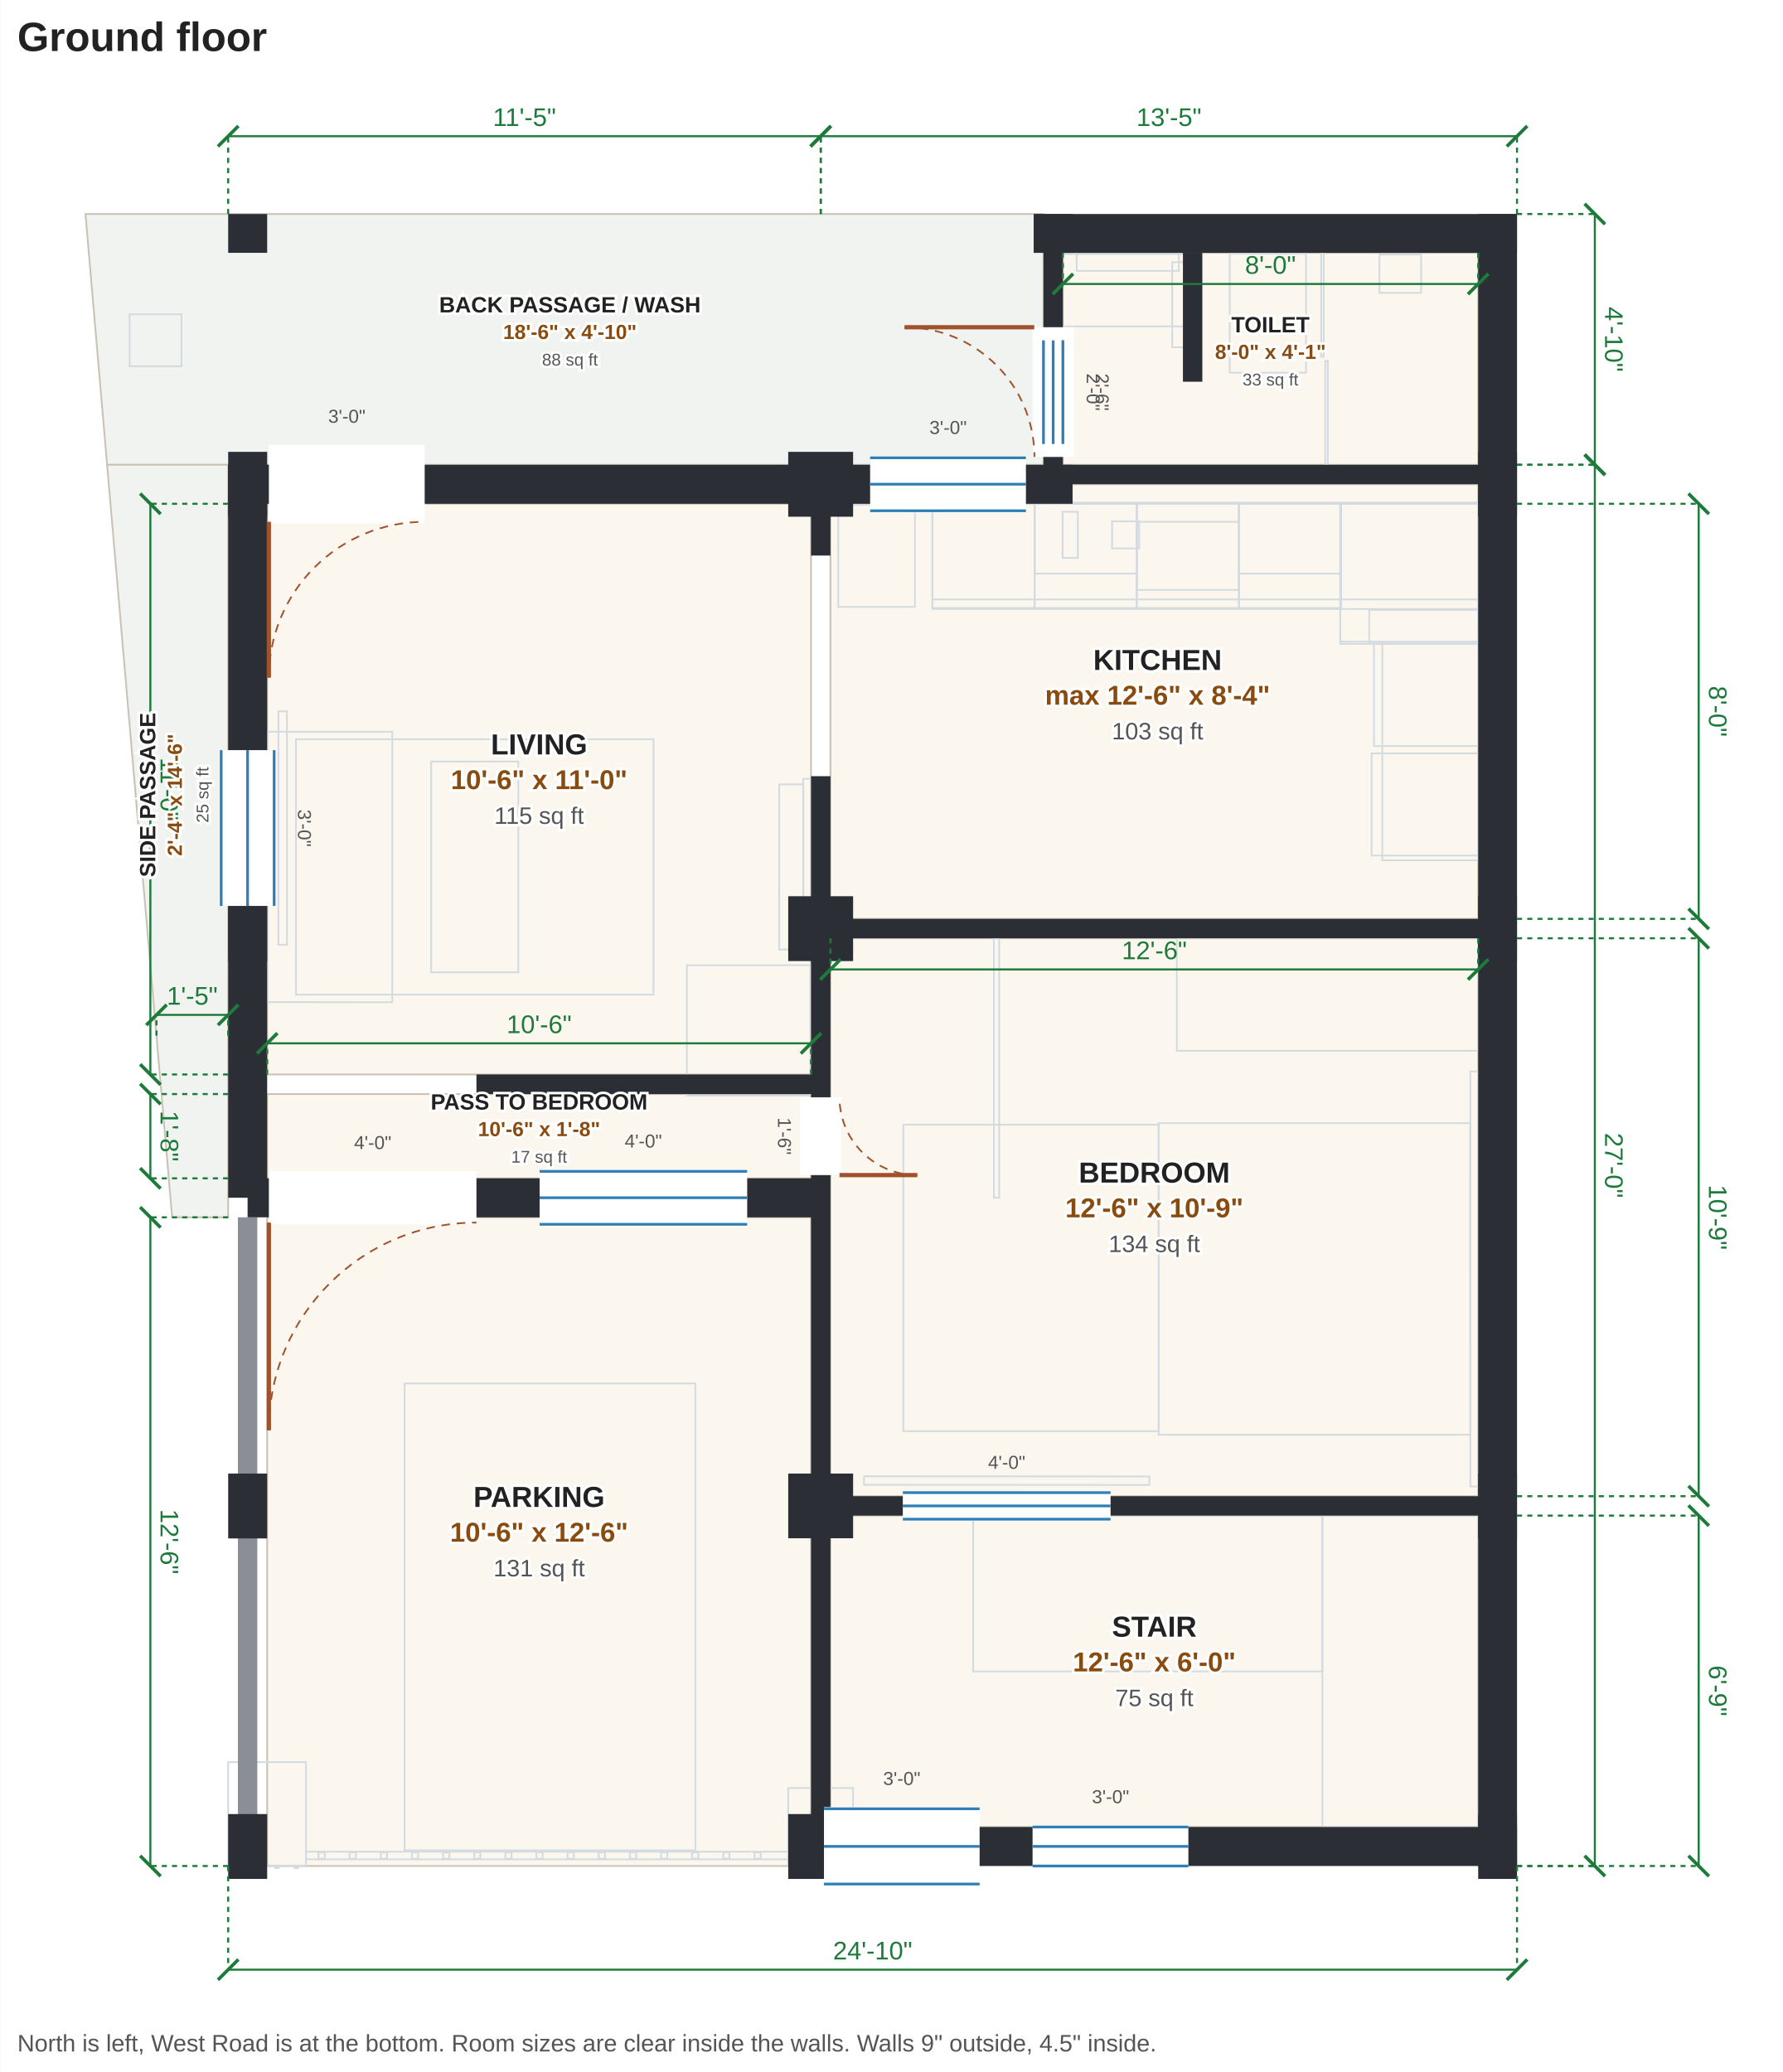
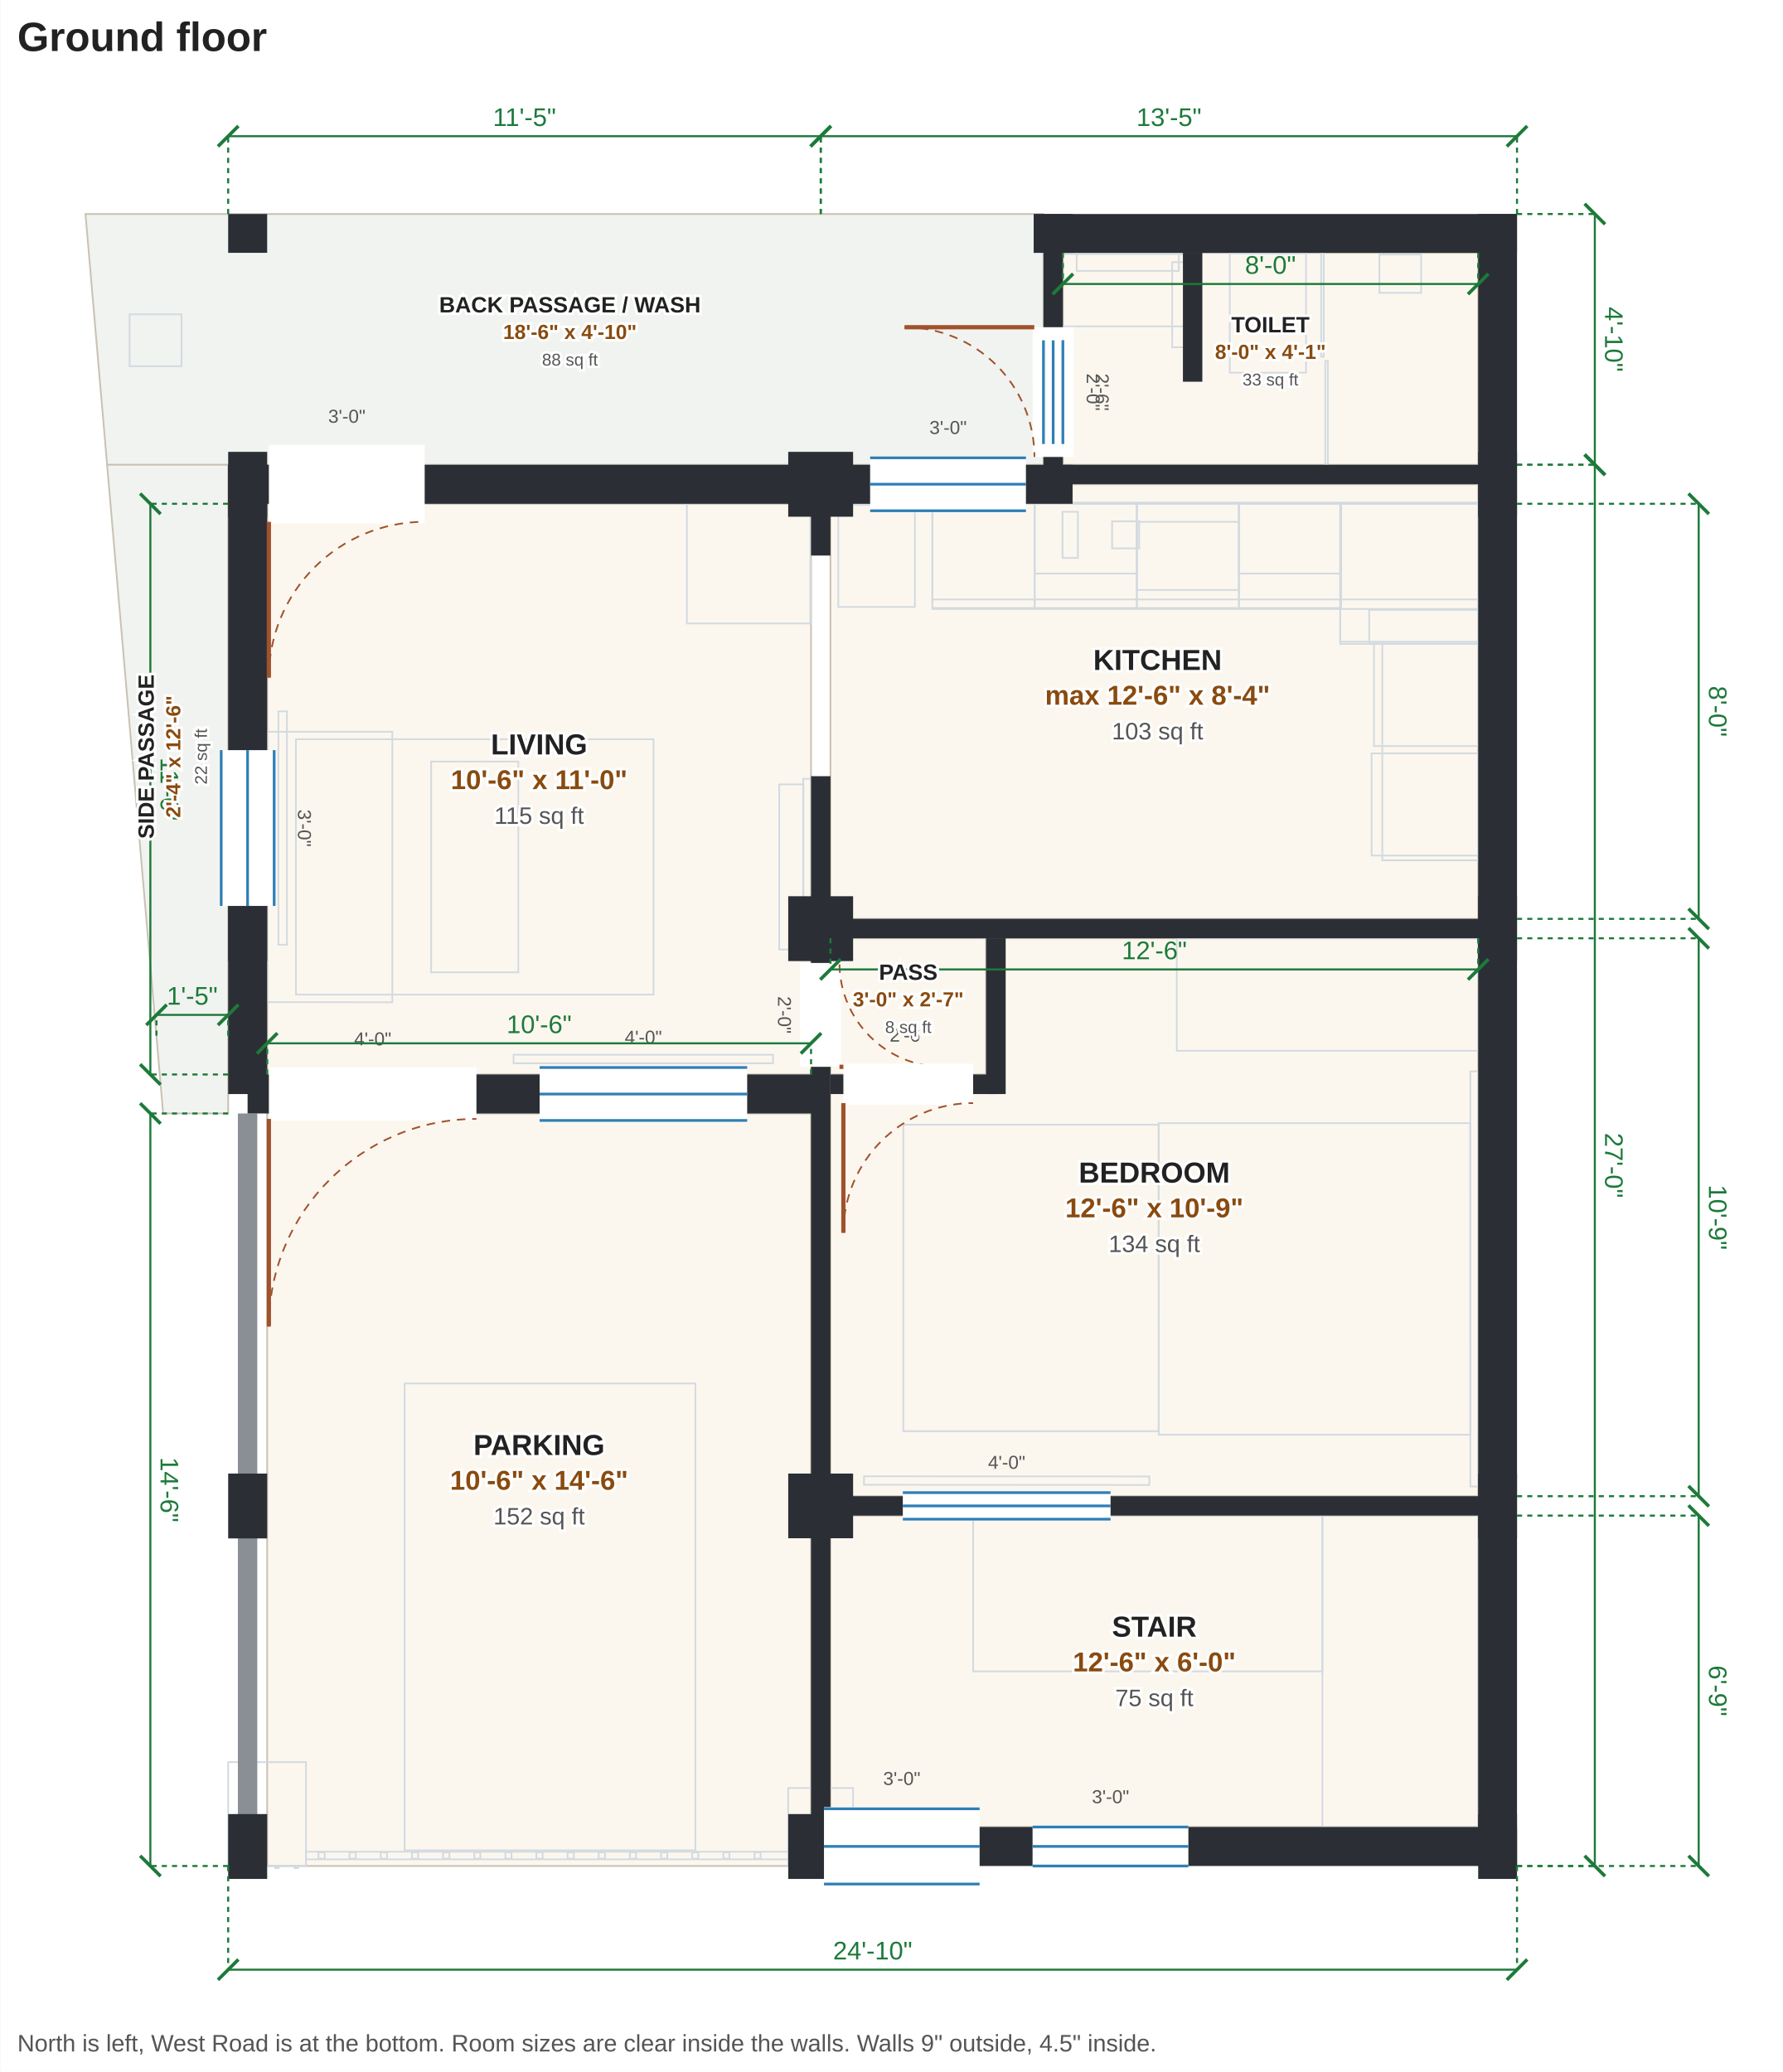
<svg xmlns="http://www.w3.org/2000/svg" viewBox="-134 -273 1047 1217" font-family="Segoe UI, Arial, sans-serif">
  <rect x="-133.82" y="-273.04" width="1047.42" height="1216.96" fill="#fff" />
  <polygon points="353.7,22.9 478.8,22.9 478.8,11.4 734.1,11.4 734.1,266.7 353.7,266.7" fill="#fbf7ef" stroke="#c9c2b4" stroke-width="1" />
  <polygon points="353.7,278.1 734.1,278.1 734.1,605.8 353.7,605.8" fill="#fbf7ef" stroke="#c9c2b4" stroke-width="1" />
  <polygon points="490.2,-124.5 734.1,-124.5 734.1,0.0 490.2,0.0" fill="#fbf7ef" stroke="#c9c2b4" stroke-width="1" />
  <polygon points="353.7,617.2 734.1,617.2 734.1,800.1 353.7,800.1" fill="#fbf7ef" stroke="#c9c2b4" stroke-width="1" />
  <polygon points="-83.8,-147.3 478.8,-147.3 478.8,0.0 -71.1,0.0" fill="#f1f3f0" stroke="#c9c2b4" stroke-width="1" />
-   <polygon points="22.9,442.0 342.3,442.0 342.3,823.0 22.9,823.0" fill="#fbf7ef" stroke="#c9c2b4" stroke-width="1" />
+   <polygon points="22.9,381.0 342.3,381.0 342.3,823.0 22.9,823.0" fill="#fbf7ef" stroke="#c9c2b4" stroke-width="1" />
  <polygon points="22.9,22.9 342.3,22.9 342.3,358.1 22.9,358.1" fill="#fbf7ef" stroke="#c9c2b4" stroke-width="1" />
-   <polygon points="22.9,369.6 342.3,369.6 342.3,419.1 22.9,419.1" fill="#fbf7ef" stroke="#c9c2b4" stroke-width="1" />
-   <polygon points="0.0,0.0 0.0,442.0 -32.9,442.0 -71.1,0.0" fill="#f1f3f0" stroke="#c9c2b4" stroke-width="1" />
+   <polygon points="353.7,278.1 445.1,278.1 445.1,358.1 353.7,358.1" fill="#fbf7ef" stroke="#c9c2b4" stroke-width="1" />
+   <polygon points="0.0,0.0 0.0,381.0 -38.2,381.0 -71.1,0.0" fill="#f1f3f0" stroke="#c9c2b4" stroke-width="1" />
  <polygon points="103.6,539.6 274.4,539.6 274.4,813.8 103.6,813.8" fill="none" stroke="#d3dae0" stroke-width="1" />
  <polygon points="413.6,22.9 473.6,22.9 473.6,84.1 413.6,84.1" fill="none" stroke="#d3dae0" stroke-width="1" />
  <polygon points="473.6,22.9 533.6,22.9 533.6,84.1 473.6,84.1" fill="none" stroke="#d3dae0" stroke-width="1" />
  <polygon points="533.6,22.9 593.6,22.9 593.6,84.1 533.6,84.1" fill="none" stroke="#d3dae0" stroke-width="1" />
  <polygon points="533.6,33.5 593.6,33.5 593.6,73.5 533.6,73.5" fill="none" stroke="#d3dae0" stroke-width="1" />
  <polygon points="593.6,22.9 653.6,22.9 653.6,84.1 593.6,84.1" fill="none" stroke="#d3dae0" stroke-width="1" />
  <polygon points="653.1,22.9 734.1,22.9 734.1,105.2 653.1,105.2" fill="none" stroke="#d3dae0" stroke-width="1" />
  <polygon points="358.3,23.5 403.3,23.5 403.3,83.5 358.3,83.5" fill="none" stroke="#d3dae0" stroke-width="1" />
  <polygon points="473.6,22.9 533.6,22.9 533.6,63.9 473.6,63.9" fill="none" stroke="#d3dae0" stroke-width="1" />
  <polygon points="593.6,22.9 653.6,22.9 653.6,63.9 593.6,63.9" fill="none" stroke="#d3dae0" stroke-width="1" />
  <polygon points="653.1,22.9 734.1,22.9 734.1,103.9 653.1,103.9" fill="none" stroke="#d3dae0" stroke-width="1" />
  <polygon points="519.1,33.2 535.0,33.2 535.0,49.1 519.1,49.1" fill="none" stroke="#d3dae0" stroke-width="1" />
  <polygon points="490.0,27.6 499.0,27.6 499.0,54.7 490.0,54.7" fill="none" stroke="#d3dae0" stroke-width="1" />
  <polygon points="734.1,105.2 734.1,165.2 672.9,165.2 672.9,105.2" fill="none" stroke="#d3dae0" stroke-width="1" />
  <polygon points="734.1,169.5 734.1,229.5 671.5,229.5 671.5,169.5" fill="none" stroke="#d3dae0" stroke-width="1" />
  <polygon points="729.4,386.7 729.5,569.7 546.5,569.7 546.4,386.7" fill="none" stroke="#d3dae0" stroke-width="1" />
  <polygon points="557.1,278.2 734.1,278.2 734.1,344.2 557.1,344.2" fill="none" stroke="#d3dae0" stroke-width="1" />
  <polygon points="396.5,387.6 546.5,387.6 546.5,567.6 396.5,567.6" fill="none" stroke="#d3dae0" stroke-width="1" />
  <polygon points="487.8,-123.8 568.8,-123.8 568.8,-81.3 487.8,-81.3" fill="none" stroke="#d3dae0" stroke-width="1" />
  <polygon points="498.3,-128.9 558.3,-128.9 558.3,-113.9 498.3,-113.9" fill="none" stroke="#d3dae0" stroke-width="1" />
  <polygon points="563.9,-119.0 563.9,-69.0 554.4,-69.0 554.4,-119.0" fill="none" stroke="#d3dae0" stroke-width="1" />
  <polygon points="588.2,-124.1 633.0,-124.1 633.0,-54.1 588.2,-54.1" fill="none" stroke="#d3dae0" stroke-width="1" />
  <polygon points="676.1,-123.5 700.6,-123.5 700.6,-101.0 676.1,-101.0" fill="none" stroke="#d3dae0" stroke-width="1" />
  <polygon points="22.9,315.6 22.9,156.8 96.4,156.8 96.4,315.7" fill="none" stroke="#d3dae0" stroke-width="1" />
  <polygon points="170.4,174.3 170.4,298.1 119.2,298.1 119.2,174.3" fill="none" stroke="#d3dae0" stroke-width="1" />
  <polygon points="337.8,187.7 337.8,284.7 323.6,284.7 323.6,187.7" fill="none" stroke="#d3dae0" stroke-width="1" />
-   <polygon points="269.4,293.9 341.9,293.9 341.9,370.5 269.4,370.5" fill="none" stroke="#d3dae0" stroke-width="1" />
+   <polygon points="269.4,16.6 341.9,16.6 341.9,93.2 269.4,93.2" fill="none" stroke="#d3dae0" stroke-width="1" />
  <polygon points="249.8,161.2 249.8,311.2 39.8,311.2 39.8,161.2" fill="none" stroke="#d3dae0" stroke-width="1" />
+   <polygon points="320.0,351.5 167.6,351.5 167.6,346.5 320.0,346.5" fill="none" stroke="#d3dae0" stroke-width="1" />
  <polygon points="29.5,281.9 29.5,144.8 34.5,144.8 34.5,281.9" fill="none" stroke="#d3dae0" stroke-width="1" />
  <polygon points="541.0,599.2 373.4,599.1 373.4,594.1 541.0,594.2" fill="none" stroke="#d3dae0" stroke-width="1" />
  <polygon points="-57.9,-88.4 -27.4,-88.4 -27.4,-57.9 -57.9,-57.9" fill="none" stroke="#d3dae0" stroke-width="1" />
  <polygon points="642.6,617.2 642.6,708.7 437.5,708.7 437.5,617.2" fill="none" stroke="#d3dae0" stroke-width="1" />
  <polygon points="642.6,617.2 734.1,617.2 734.1,800.1 642.6,800.1" fill="none" stroke="#d3dae0" stroke-width="1" />
  <polygon points="413.6,22.2 734.1,22.2 734.1,84.7 413.6,84.7" fill="none" stroke="#d3dae0" stroke-width="1" />
  <polygon points="670.1,85.2 734.1,85.2 734.1,105.0 670.1,105.0" fill="none" stroke="#d3dae0" stroke-width="1" />
  <polygon points="413.6,22.7 734.1,22.7 734.1,79.1 413.6,79.1" fill="none" stroke="#d3dae0" stroke-width="1" />
  <polygon points="677.8,105.2 734.2,105.2 734.2,232.3 677.8,232.3" fill="none" stroke="#d3dae0" stroke-width="1" />
-   <polygon points="449.7,278.1 452.8,278.1 452.8,430.5 449.7,430.5" fill="none" stroke="#d3dae0" stroke-width="1" />
  <polygon points="729.5,356.3 734.1,356.3 734.1,600.1 729.5,600.1" fill="none" stroke="#d3dae0" stroke-width="1" />
  <polygon points="641.9,-124.5 643.4,-124.5 643.4,-63.5 641.9,-63.5" fill="none" stroke="#d3dae0" stroke-width="1" />
  <polygon points="644.3,-61.0 645.8,-61.0 645.8,0.0 644.3,0.0" fill="none" stroke="#d3dae0" stroke-width="1" />
  <polygon points="337.7,184.4 342.3,184.4 342.3,288.0 337.7,288.0" fill="none" stroke="#d3dae0" stroke-width="1" />
  <polygon points="0.0,762.0 45.7,762.0 45.7,823.0 0.0,823.0" fill="none" stroke="#d3dae0" stroke-width="1" />
  <polygon points="4.7,823.0 6.9,823.0 6.9,824.2 4.7,824.2" fill="none" stroke="#d3dae0" stroke-width="1" />
  <polygon points="16.2,823.0 18.3,823.0 18.3,824.2 16.2,824.2" fill="none" stroke="#d3dae0" stroke-width="1" />
  <polygon points="27.6,823.0 29.7,823.0 29.7,824.2 27.6,824.2" fill="none" stroke="#d3dae0" stroke-width="1" />
  <polygon points="39.0,823.0 41.1,823.0 41.1,824.2 39.0,824.2" fill="none" stroke="#d3dae0" stroke-width="1" />
  <polygon points="328.9,777.2 367.0,777.2 367.0,823.0 328.9,823.0" fill="none" stroke="#d3dae0" stroke-width="1" />
  <polygon points="368.6,823.0 374.7,823.0 374.7,825.4 368.6,825.4" fill="none" stroke="#d3dae0" stroke-width="1" />
  <polygon points="746.2,823.0 752.3,823.0 752.3,825.4 746.2,825.4" fill="none" stroke="#d3dae0" stroke-width="1" />
  <polygon points="45.7,814.6 328.9,814.6 328.9,819.1 45.7,819.1" fill="none" stroke="#d3dae0" stroke-width="1" />
  <polygon points="53.0,815.0 56.7,815.0 56.7,818.7 53.0,818.7" fill="none" stroke="#d3dae0" stroke-width="1" />
  <polygon points="71.3,815.0 75.0,815.0 75.0,818.7 71.3,818.7" fill="none" stroke="#d3dae0" stroke-width="1" />
  <polygon points="89.6,815.0 93.3,815.0 93.3,818.7 89.6,818.7" fill="none" stroke="#d3dae0" stroke-width="1" />
  <polygon points="107.9,815.0 111.6,815.0 111.6,818.7 107.9,818.7" fill="none" stroke="#d3dae0" stroke-width="1" />
  <polygon points="126.2,815.0 129.9,815.0 129.9,818.7 126.2,818.7" fill="none" stroke="#d3dae0" stroke-width="1" />
  <polygon points="144.5,815.0 148.1,815.0 148.1,818.7 144.5,818.7" fill="none" stroke="#d3dae0" stroke-width="1" />
  <polygon points="162.8,815.0 166.4,815.0 166.4,818.7 162.8,818.7" fill="none" stroke="#d3dae0" stroke-width="1" />
  <polygon points="181.0,815.0 184.7,815.0 184.7,818.7 181.0,818.7" fill="none" stroke="#d3dae0" stroke-width="1" />
  <polygon points="199.3,815.0 203.0,815.0 203.0,818.7 199.3,818.7" fill="none" stroke="#d3dae0" stroke-width="1" />
  <polygon points="217.6,815.0 221.3,815.0 221.3,818.7 217.6,818.7" fill="none" stroke="#d3dae0" stroke-width="1" />
  <polygon points="235.9,815.0 239.6,815.0 239.6,818.7 235.9,818.7" fill="none" stroke="#d3dae0" stroke-width="1" />
  <polygon points="254.2,815.0 257.9,815.0 257.9,818.7 254.2,818.7" fill="none" stroke="#d3dae0" stroke-width="1" />
  <polygon points="272.5,815.0 276.1,815.0 276.1,818.7 272.5,818.7" fill="none" stroke="#d3dae0" stroke-width="1" />
  <polygon points="290.8,815.0 294.4,815.0 294.4,818.7 290.8,818.7" fill="none" stroke="#d3dae0" stroke-width="1" />
  <polygon points="309.1,815.0 312.7,815.0 312.7,818.7 309.1,818.7" fill="none" stroke="#d3dae0" stroke-width="1" />
-   <polygon points="22.9,430.5 22.9,0.0 0.0,0.0 0.0,430.5" fill="#2b2f35" />
-   <polygon points="17.1,800.1 17.1,442.0 5.7,442.0 5.7,800.1" fill="#8a8f96" />
+   <polygon points="22.9,369.6 22.9,0.0 0.0,0.0 0.0,369.6" fill="#2b2f35" />
+   <polygon points="17.1,800.1 17.1,381.0 5.7,381.0 5.7,800.1" fill="#8a8f96" />
  <polygon points="0.0,22.9 495.9,22.9 495.9,0.0 0.0,0.0" fill="#2b2f35" />
  <polygon points="490.2,17.1 490.2,-141.6 478.8,-141.6 478.8,17.1" fill="#2b2f35" />
  <polygon points="473.1,-124.5 756.9,-124.5 756.9,-147.3 473.1,-147.3" fill="#2b2f35" />
  <polygon points="734.1,-147.3 734.1,823.0 756.9,823.0 756.9,-147.3" fill="#2b2f35" />
  <polygon points="756.9,800.1 348.0,800.1 348.0,823.0 756.9,823.0" fill="#2b2f35" />
  <polygon points="484.5,11.4 745.5,11.4 745.5,-0.0 484.5,-0.0" fill="#2b2f35" />
  <polygon points="342.3,11.4 342.3,53.3 353.7,53.3 353.7,11.4" fill="#2b2f35" />
  <polygon points="342.3,182.9 342.3,811.5 353.7,811.5 353.7,182.9" fill="#2b2f35" />
  <polygon points="348.0,278.1 745.5,278.1 745.5,266.7 348.0,266.7" fill="#2b2f35" />
  <polygon points="348.0,617.2 745.5,617.2 745.5,605.8 348.0,605.8" fill="#2b2f35" />
-   <polygon points="11.4,442.0 348.0,442.0 348.0,419.1 11.4,419.1" fill="#2b2f35" />
+   <polygon points="11.4,381.0 348.0,381.0 348.0,358.1 11.4,358.1" fill="#2b2f35" />
  <polygon points="0.0,-7.6 0.0,30.5 22.9,30.5 22.9,-7.6" fill="#2b2f35" />
  <polygon points="328.9,30.5 367.0,30.5 367.0,-7.6 328.9,-7.6" fill="#2b2f35" />
  <polygon points="734.1,-7.6 734.1,30.5 756.9,30.5 756.9,-7.6" fill="#2b2f35" />
  <polygon points="0.0,253.4 0.0,291.5 22.9,291.5 22.9,253.4" fill="#2b2f35" />
  <polygon points="328.9,291.5 367.0,291.5 367.0,253.4 328.9,253.4" fill="#2b2f35" />
  <polygon points="734.1,253.4 734.1,291.5 756.9,291.5 756.9,253.4" fill="#2b2f35" />
  <polygon points="0.0,592.5 0.0,630.6 22.9,630.6 22.9,592.5" fill="#2b2f35" />
  <polygon points="328.9,630.5 367.0,630.5 367.0,592.5 328.9,592.5" fill="#2b2f35" />
  <polygon points="734.1,592.5 734.1,630.6 756.9,630.6 756.9,592.5" fill="#2b2f35" />
  <polygon points="0.0,792.5 0.0,830.6 22.9,830.6 22.9,792.5" fill="#2b2f35" />
  <polygon points="328.9,830.6 367.0,830.6 367.0,792.5 328.9,792.5" fill="#2b2f35" />
  <polygon points="734.1,792.5 734.1,830.6 756.9,830.6 756.9,792.5" fill="#2b2f35" />
  <polygon points="0.0,-147.3 0.0,-124.5 22.9,-124.5 22.9,-147.3" fill="#2b2f35" />
  <polygon points="473.1,-124.5 495.9,-124.5 495.9,-147.3 473.1,-147.3" fill="#2b2f35" />
-   <polygon points="145.8,369.6 348.0,369.6 348.0,358.1 145.8,358.1" fill="#2b2f35" />
+   <polygon points="445.1,278.1 445.1,369.6 456.6,369.6 456.6,278.1" fill="#2b2f35" />
+   <polygon points="353.7,369.6 450.9,369.6 450.9,358.1 353.7,358.1" fill="#2b2f35" />
  <polygon points="560.7,-124.5 560.7,-48.8 572.1,-48.8 572.1,-124.5" fill="#2b2f35" />
  <polygon points="23.9,-11.7 115.4,-11.7 115.4,34.5 23.9,34.5" fill="#fff" />
  <line x1="23.9" y1="33.5" x2="23.9" y2="125.0" stroke="#a0522d" stroke-width="2.5" />
  <path d="M23.9,125.0 A91.4,91.4 0 0 1 115.4,33.5" fill="none" stroke="#a0522d" stroke-width="1" stroke-dasharray="5 4" />
  <text x="69.7" y="-24.7" font-size="11" fill="#555" text-anchor="middle" transform="rotate(0 69.7 -24.7)">3'-0"</text>
  <polygon points="496.5,-80.8 496.6,-4.6 472.5,-4.6 472.4,-80.8" fill="#fff" />
  <line x1="473.4" y1="-80.8" x2="397.2" y2="-80.8" stroke="#a0522d" stroke-width="2.5" />
  <path d="M397.2,-80.8 A76.2,76.2 0 0 1 473.5,-4.6" fill="none" stroke="#a0522d" stroke-width="1" stroke-dasharray="5 4" />
  <text x="509.5" y="-42.7" font-size="11" fill="#555" text-anchor="middle" transform="rotate(90 509.5 -42.7)">2'-6"</text>
  <polygon points="377.0,-5.1 468.5,-5.1 468.5,28.0 377.0,28.0" fill="#fff" />
  <line x1="377.0" y1="-4.1" x2="468.5" y2="-4.1" stroke="#2f7fb5" stroke-width="1.6" />
  <line x1="377.0" y1="11.4" x2="468.5" y2="11.4" stroke="#2f7fb5" stroke-width="1.6" />
  <line x1="377.0" y1="27.0" x2="468.5" y2="27.0" stroke="#2f7fb5" stroke-width="1.6" />
  <text x="422.8" y="-18.1" font-size="11" fill="#555" text-anchor="middle" transform="rotate(0 422.8 -18.1)">3'-0"</text>
  <polygon points="396.2,602.7 518.2,602.7 518.2,620.3 396.2,620.3" fill="#fff" />
  <line x1="396.2" y1="603.7" x2="518.2" y2="603.7" stroke="#2f7fb5" stroke-width="1.6" />
  <line x1="396.2" y1="611.5" x2="518.2" y2="611.5" stroke="#2f7fb5" stroke-width="1.6" />
  <line x1="396.2" y1="619.3" x2="518.2" y2="619.3" stroke="#2f7fb5" stroke-width="1.6" />
  <text x="457.2" y="589.7" font-size="11" fill="#555" text-anchor="middle" transform="rotate(0 457.2 589.7)">4'-0"</text>
  <polygon points="491.2,-73.2 491.2,-12.2 477.8,-12.2 477.8,-73.1" fill="#fff" />
  <line x1="490.2" y1="-73.2" x2="490.2" y2="-12.2" stroke="#2f7fb5" stroke-width="1.6" />
  <line x1="484.5" y1="-73.1" x2="484.5" y2="-12.2" stroke="#2f7fb5" stroke-width="1.6" />
  <line x1="478.8" y1="-73.1" x2="478.8" y2="-12.2" stroke="#2f7fb5" stroke-width="1.6" />
  <text x="504.2" y="-42.7" font-size="11" fill="#555" text-anchor="middle" transform="rotate(90 504.2 -42.7)">2'-0"</text>
-   <polygon points="335.9,417.2 335.9,371.5 360.0,371.5 360.0,417.2" fill="#fff" />
-   <line x1="359.0" y1="417.2" x2="404.7" y2="417.2" stroke="#a0522d" stroke-width="2.5" />
-   <path d="M404.7,417.2 A45.7,45.7 0 0 1 359.0,371.5" fill="none" stroke="#a0522d" stroke-width="1" stroke-dasharray="5 4" />
-   <text x="322.9" y="394.3" font-size="11" fill="#555" text-anchor="middle" transform="rotate(90 322.9 394.3)">1'-6"</text>
-   <polygon points="23.9,414.9 145.8,414.9 145.8,446.1 23.9,446.1" fill="#fff" />
-   <line x1="23.9" y1="445.1" x2="23.9" y2="567.1" stroke="#a0522d" stroke-width="2.5" />
-   <path d="M23.9,567.1 A121.9,121.9 0 0 1 145.8,445.1" fill="none" stroke="#a0522d" stroke-width="1" stroke-dasharray="5 4" />
-   <text x="84.9" y="401.9" font-size="11" fill="#555" text-anchor="middle" transform="rotate(0 84.9 401.9)">4'-0"</text>
+   <polygon points="335.9,353.6 335.9,292.6 360.0,292.6 360.0,353.6" fill="#fff" />
+   <line x1="359.0" y1="353.6" x2="420.0" y2="353.6" stroke="#a0522d" stroke-width="2.5" />
+   <path d="M420.0,353.6 A61.0,61.0 0 0 1 359.0,292.6" fill="none" stroke="#a0522d" stroke-width="1" stroke-dasharray="5 4" />
+   <text x="322.9" y="323.1" font-size="11" fill="#555" text-anchor="middle" transform="rotate(90 322.9 323.1)">2'-0"</text>
+   <polygon points="361.3,351.8 437.5,351.8 437.5,375.9 361.3,375.9" fill="#fff" />
+   <line x1="361.3" y1="374.9" x2="361.3" y2="451.1" stroke="#a0522d" stroke-width="2.5" />
+   <path d="M361.3,451.1 A76.2,76.2 0 0 1 437.5,374.9" fill="none" stroke="#a0522d" stroke-width="1" stroke-dasharray="5 4" />
+   <text x="399.4" y="338.8" font-size="11" fill="#555" text-anchor="middle" transform="rotate(0 399.4 338.8)">2'-6"</text>
+   <polygon points="23.9,354.0 145.8,354.0 145.8,385.2 23.9,385.2" fill="#fff" />
+   <line x1="23.9" y1="384.2" x2="23.9" y2="506.1" stroke="#a0522d" stroke-width="2.5" />
+   <path d="M23.9,506.1 A121.9,121.9 0 0 1 145.8,384.2" fill="none" stroke="#a0522d" stroke-width="1" stroke-dasharray="5 4" />
+   <text x="84.9" y="341.0" font-size="11" fill="#555" text-anchor="middle" transform="rotate(0 84.9 341.0)">4'-0"</text>
  <polygon points="349.9,788.4 441.3,788.4 441.3,834.6 349.9,834.6" fill="#fff" />
  <line x1="349.9" y1="789.4" x2="441.3" y2="789.4" stroke="#2f7fb5" stroke-width="1.6" />
  <line x1="349.9" y1="811.5" x2="441.3" y2="811.5" stroke="#2f7fb5" stroke-width="1.6" />
  <line x1="349.9" y1="833.6" x2="441.3" y2="833.6" stroke="#2f7fb5" stroke-width="1.6" />
  <text x="395.6" y="775.4" font-size="11" fill="#555" text-anchor="middle" transform="rotate(0 395.6 775.4)">3'-0"</text>
-   <polygon points="182.9,414.0 304.8,414.0 304.8,447.1 182.9,447.1" fill="#fff" />
-   <line x1="182.9" y1="415.0" x2="304.8" y2="415.0" stroke="#2f7fb5" stroke-width="1.6" />
-   <line x1="182.9" y1="430.5" x2="304.8" y2="430.5" stroke="#2f7fb5" stroke-width="1.6" />
-   <line x1="182.9" y1="446.1" x2="304.8" y2="446.1" stroke="#2f7fb5" stroke-width="1.6" />
-   <text x="243.8" y="401.0" font-size="11" fill="#555" text-anchor="middle" transform="rotate(0 243.8 401.0)">4'-0"</text>
+   <polygon points="182.9,353.0 304.8,353.0 304.8,386.1 182.9,386.1" fill="#fff" />
+   <line x1="182.9" y1="354.0" x2="304.8" y2="354.0" stroke="#2f7fb5" stroke-width="1.6" />
+   <line x1="182.9" y1="369.6" x2="304.8" y2="369.6" stroke="#2f7fb5" stroke-width="1.6" />
+   <line x1="182.9" y1="385.1" x2="304.8" y2="385.1" stroke="#2f7fb5" stroke-width="1.6" />
+   <text x="243.8" y="340.0" font-size="11" fill="#555" text-anchor="middle" transform="rotate(0 243.8 340.0)">4'-0"</text>
  <polygon points="28.0,167.6 28.0,259.1 -5.1,259.1 -5.1,167.6" fill="#fff" />
  <line x1="27.0" y1="167.6" x2="27.0" y2="259.1" stroke="#2f7fb5" stroke-width="1.6" />
  <line x1="11.4" y1="167.6" x2="11.4" y2="259.1" stroke="#2f7fb5" stroke-width="1.6" />
  <line x1="-4.1" y1="167.6" x2="-4.1" y2="259.1" stroke="#2f7fb5" stroke-width="1.6" />
  <text x="41.0" y="213.4" font-size="11" fill="#555" text-anchor="middle" transform="rotate(90 41.0 213.4)">3'-0"</text>
  <polygon points="472.4,799.1 563.9,799.1 563.9,824.0 472.4,824.0" fill="#fff" />
  <line x1="472.4" y1="800.1" x2="563.9" y2="800.1" stroke="#2f7fb5" stroke-width="1.6" />
  <line x1="472.4" y1="811.5" x2="563.9" y2="811.5" stroke="#2f7fb5" stroke-width="1.6" />
  <line x1="472.4" y1="823.0" x2="563.9" y2="823.0" stroke="#2f7fb5" stroke-width="1.6" />
  <text x="518.2" y="786.1" font-size="11" fill="#555" text-anchor="middle" transform="rotate(0 518.2 786.1)">3'-0"</text>
  <g stroke="#1d7a3a" stroke-width="1.2">
    <line x1="0.0" y1="883.9" x2="756.9" y2="883.9" />
    <line x1="0.0" y1="823.0" x2="0.0" y2="883.9" stroke-dasharray="3 3" />
    <line x1="756.9" y1="823.0" x2="756.9" y2="883.9" stroke-dasharray="3 3" />
  </g>
  <line x1="-6.0" y1="889.9" x2="6.0" y2="877.9" stroke="#1d7a3a" stroke-width="2" />
  <line x1="750.9" y1="889.9" x2="762.9" y2="877.9" stroke="#1d7a3a" stroke-width="2" />
  <text x="378.5" y="877.9" font-size="15" fill="#1d7a3a" text-anchor="middle" transform="rotate(0 378.5 877.9)">24'-10"</text>
  <g stroke="#1d7a3a" stroke-width="1.2">
    <line x1="0.0" y1="-193.0" x2="348.0" y2="-193.0" />
    <line x1="0.0" y1="-147.3" x2="0.0" y2="-193.0" stroke-dasharray="3 3" />
    <line x1="348.0" y1="-147.3" x2="348.0" y2="-193.0" stroke-dasharray="3 3" />
  </g>
  <line x1="-6.0" y1="-187.0" x2="6.0" y2="-199.0" stroke="#1d7a3a" stroke-width="2" />
  <line x1="342.0" y1="-187.0" x2="354.0" y2="-199.0" stroke="#1d7a3a" stroke-width="2" />
  <text x="174.0" y="-199.0" font-size="15" fill="#1d7a3a" text-anchor="middle" transform="rotate(0 174.0 -199.0)">11'-5"</text>
  <g stroke="#1d7a3a" stroke-width="1.2">
    <line x1="348.0" y1="-193.0" x2="756.9" y2="-193.0" />
    <line x1="348.0" y1="-147.3" x2="348.0" y2="-193.0" stroke-dasharray="3 3" />
    <line x1="756.9" y1="-147.3" x2="756.9" y2="-193.0" stroke-dasharray="3 3" />
  </g>
  <line x1="342.0" y1="-187.0" x2="354.0" y2="-199.0" stroke="#1d7a3a" stroke-width="2" />
  <line x1="750.9" y1="-187.0" x2="762.9" y2="-199.0" stroke="#1d7a3a" stroke-width="2" />
  <text x="552.5" y="-199.0" font-size="15" fill="#1d7a3a" text-anchor="middle" transform="rotate(0 552.5 -199.0)">13'-5"</text>
  <g stroke="#1d7a3a" stroke-width="1.2">
    <line x1="802.6" y1="0.0" x2="802.6" y2="823.0" />
    <line x1="756.9" y1="0.0" x2="802.6" y2="0.0" stroke-dasharray="3 3" />
    <line x1="756.9" y1="823.0" x2="802.6" y2="823.0" stroke-dasharray="3 3" />
  </g>
  <line x1="796.6" y1="-6.0" x2="808.6" y2="6.0" stroke="#1d7a3a" stroke-width="2" />
  <line x1="796.6" y1="817.0" x2="808.6" y2="829.0" stroke="#1d7a3a" stroke-width="2" />
  <text x="808.6" y="411.5" font-size="15" fill="#1d7a3a" text-anchor="middle" transform="rotate(90 808.6 411.5)">27'-0"</text>
  <g stroke="#1d7a3a" stroke-width="1.2">
    <line x1="802.6" y1="-147.3" x2="802.6" y2="0.0" />
    <line x1="756.9" y1="-147.3" x2="802.6" y2="-147.3" stroke-dasharray="3 3" />
    <line x1="756.9" y1="0.0" x2="802.6" y2="0.0" stroke-dasharray="3 3" />
  </g>
  <line x1="796.6" y1="-153.3" x2="808.6" y2="-141.3" stroke="#1d7a3a" stroke-width="2" />
  <line x1="796.6" y1="-6.0" x2="808.6" y2="6.0" stroke="#1d7a3a" stroke-width="2" />
  <text x="808.6" y="-73.7" font-size="15" fill="#1d7a3a" text-anchor="middle" transform="rotate(90 808.6 -73.7)">4'-10"</text>
  <g stroke="#1d7a3a" stroke-width="1.2">
    <line x1="863.6" y1="22.9" x2="863.6" y2="266.7" />
    <line x1="756.9" y1="22.9" x2="863.6" y2="22.9" stroke-dasharray="3 3" />
    <line x1="756.9" y1="266.7" x2="863.6" y2="266.7" stroke-dasharray="3 3" />
  </g>
  <line x1="857.6" y1="16.9" x2="869.6" y2="28.9" stroke="#1d7a3a" stroke-width="2" />
  <line x1="857.6" y1="260.7" x2="869.6" y2="272.7" stroke="#1d7a3a" stroke-width="2" />
  <text x="869.6" y="144.8" font-size="15" fill="#1d7a3a" text-anchor="middle" transform="rotate(90 869.6 144.8)">8'-0"</text>
  <g stroke="#1d7a3a" stroke-width="1.2">
    <line x1="863.6" y1="278.1" x2="863.6" y2="605.8" />
    <line x1="756.9" y1="278.1" x2="863.6" y2="278.1" stroke-dasharray="3 3" />
    <line x1="756.9" y1="605.8" x2="863.6" y2="605.8" stroke-dasharray="3 3" />
  </g>
  <line x1="857.6" y1="272.1" x2="869.6" y2="284.1" stroke="#1d7a3a" stroke-width="2" />
  <line x1="857.6" y1="599.8" x2="869.6" y2="611.8" stroke="#1d7a3a" stroke-width="2" />
  <text x="869.6" y="442.0" font-size="15" fill="#1d7a3a" text-anchor="middle" transform="rotate(90 869.6 442.0)">10'-9"</text>
  <g stroke="#1d7a3a" stroke-width="1.2">
    <line x1="863.6" y1="617.2" x2="863.6" y2="823.0" />
    <line x1="756.9" y1="617.2" x2="863.6" y2="617.2" stroke-dasharray="3 3" />
    <line x1="756.9" y1="823.0" x2="863.6" y2="823.0" stroke-dasharray="3 3" />
  </g>
  <line x1="857.6" y1="611.2" x2="869.6" y2="623.2" stroke="#1d7a3a" stroke-width="2" />
  <line x1="857.6" y1="817.0" x2="869.6" y2="829.0" stroke="#1d7a3a" stroke-width="2" />
  <text x="869.6" y="720.1" font-size="15" fill="#1d7a3a" text-anchor="middle" transform="rotate(90 869.6 720.1)">6'-9"</text>
  <g stroke="#1d7a3a" stroke-width="1.2">
    <line x1="353.7" y1="296.4" x2="734.1" y2="296.4" />
    <line x1="353.7" y1="278.1" x2="353.7" y2="296.4" stroke-dasharray="3 3" />
    <line x1="734.1" y1="278.1" x2="734.1" y2="296.4" stroke-dasharray="3 3" />
  </g>
  <line x1="347.7" y1="302.4" x2="359.7" y2="290.4" stroke="#1d7a3a" stroke-width="2" />
  <line x1="728.1" y1="302.4" x2="740.1" y2="290.4" stroke="#1d7a3a" stroke-width="2" />
  <text x="543.9" y="290.4" font-size="15" fill="#1d7a3a" text-anchor="middle" transform="rotate(0 543.9 290.4)">12'-6"</text>
  <g stroke="#1d7a3a" stroke-width="1.2">
    <line x1="490.2" y1="-106.2" x2="734.1" y2="-106.2" />
    <line x1="490.2" y1="-124.5" x2="490.2" y2="-106.2" stroke-dasharray="3 3" />
    <line x1="734.1" y1="-124.5" x2="734.1" y2="-106.2" stroke-dasharray="3 3" />
  </g>
  <line x1="484.2" y1="-100.2" x2="496.2" y2="-112.2" stroke="#1d7a3a" stroke-width="2" />
  <line x1="728.1" y1="-100.2" x2="740.1" y2="-112.2" stroke="#1d7a3a" stroke-width="2" />
  <text x="612.1" y="-112.2" font-size="15" fill="#1d7a3a" text-anchor="middle" transform="rotate(0 612.1 -112.2)">8'-0"</text>
  <g stroke="#1d7a3a" stroke-width="1.2">
-     <line x1="-45.7" y1="442.0" x2="-45.7" y2="823.0" />
-     <line x1="0.0" y1="442.0" x2="-45.7" y2="442.0" stroke-dasharray="3 3" />
+     <line x1="-45.7" y1="381.0" x2="-45.7" y2="823.0" />
+     <line x1="0.0" y1="381.0" x2="-45.7" y2="381.0" stroke-dasharray="3 3" />
    <line x1="0.0" y1="823.0" x2="-45.7" y2="823.0" stroke-dasharray="3 3" />
  </g>
-   <line x1="-51.7" y1="436.0" x2="-39.7" y2="448.0" stroke="#1d7a3a" stroke-width="2" />
+   <line x1="-51.7" y1="375.0" x2="-39.7" y2="387.0" stroke="#1d7a3a" stroke-width="2" />
  <line x1="-51.7" y1="817.0" x2="-39.7" y2="829.0" stroke="#1d7a3a" stroke-width="2" />
-   <text x="-39.7" y="632.5" font-size="15" fill="#1d7a3a" text-anchor="middle" transform="rotate(90 -39.7 632.5)">12'-6"</text>
+   <text x="-39.7" y="602.0" font-size="15" fill="#1d7a3a" text-anchor="middle" transform="rotate(90 -39.7 602.0)">14'-6"</text>
  <g stroke="#1d7a3a" stroke-width="1.2">
    <line x1="-45.7" y1="22.9" x2="-45.7" y2="358.1" />
    <line x1="0.0" y1="22.9" x2="-45.7" y2="22.9" stroke-dasharray="3 3" />
    <line x1="0.0" y1="358.1" x2="-45.7" y2="358.1" stroke-dasharray="3 3" />
  </g>
  <line x1="-51.7" y1="16.9" x2="-39.7" y2="28.9" stroke="#1d7a3a" stroke-width="2" />
  <line x1="-51.7" y1="352.1" x2="-39.7" y2="364.1" stroke="#1d7a3a" stroke-width="2" />
  <text x="-39.7" y="190.5" font-size="15" fill="#1d7a3a" text-anchor="middle" transform="rotate(90 -39.7 190.5)">11'-0"</text>
  <g stroke="#1d7a3a" stroke-width="1.2">
-     <line x1="-45.7" y1="369.6" x2="-45.7" y2="419.1" />
-     <line x1="0.0" y1="369.6" x2="-45.7" y2="369.6" stroke-dasharray="3 3" />
-     <line x1="0.0" y1="419.1" x2="-45.7" y2="419.1" stroke-dasharray="3 3" />
-   </g>
-   <line x1="-51.7" y1="363.6" x2="-39.7" y2="375.6" stroke="#1d7a3a" stroke-width="2" />
-   <line x1="-51.7" y1="413.1" x2="-39.7" y2="425.1" stroke="#1d7a3a" stroke-width="2" />
-   <text x="-39.7" y="394.3" font-size="15" fill="#1d7a3a" text-anchor="middle" transform="rotate(90 -39.7 394.3)">1'-8"</text>
-   <g stroke="#1d7a3a" stroke-width="1.2">
    <line x1="22.9" y1="339.8" x2="342.3" y2="339.8" />
    <line x1="22.9" y1="358.1" x2="22.9" y2="339.8" stroke-dasharray="3 3" />
    <line x1="342.3" y1="358.1" x2="342.3" y2="339.8" stroke-dasharray="3 3" />
  </g>
  <line x1="16.9" y1="345.8" x2="28.9" y2="333.8" stroke="#1d7a3a" stroke-width="2" />
  <line x1="336.3" y1="345.8" x2="348.3" y2="333.8" stroke="#1d7a3a" stroke-width="2" />
  <text x="182.6" y="333.8" font-size="15" fill="#1d7a3a" text-anchor="middle" transform="rotate(0 182.6 333.8)">10'-6"</text>
  <g stroke="#1d7a3a" stroke-width="1.2">
    <line x1="-42.1" y1="323.1" x2="0.0" y2="323.1" />
    <line x1="-42.1" y1="335.3" x2="-42.1" y2="323.1" stroke-dasharray="3 3" />
    <line x1="0.0" y1="335.3" x2="0.0" y2="323.1" stroke-dasharray="3 3" />
  </g>
  <line x1="-48.1" y1="329.1" x2="-36.1" y2="317.1" stroke="#1d7a3a" stroke-width="2" />
  <line x1="-6.0" y1="329.1" x2="6.0" y2="317.1" stroke="#1d7a3a" stroke-width="2" />
  <text x="-21.1" y="317.1" font-size="15" fill="#1d7a3a" text-anchor="middle" transform="rotate(0 -21.1 317.1)">1'-5"</text>
  <g text-anchor="middle">
    <text x="545.8" y="120.5" font-size="17" font-weight="700" fill="#222" paint-order="stroke" stroke="#fff" stroke-width="3">KITCHEN</text>
    <text x="545.8" y="140.9" font-size="16" font-weight="600" fill="#8a4b0f" paint-order="stroke" stroke="#fff" stroke-width="3">max 12'-6" x 8'-4"</text>
    <text x="545.8" y="161.3" font-size="14" font-weight="400" fill="#555" paint-order="stroke" stroke="#fff" stroke-width="3">103 sq ft</text>
  </g>
  <g text-anchor="middle">
    <text x="543.9" y="421.6" font-size="17" font-weight="700" fill="#222" paint-order="stroke" stroke="#fff" stroke-width="3">BEDROOM</text>
    <text x="543.9" y="442.0" font-size="16" font-weight="600" fill="#8a4b0f" paint-order="stroke" stroke="#fff" stroke-width="3">12'-6" x 10'-9"</text>
    <text x="543.9" y="462.4" font-size="14" font-weight="400" fill="#555" paint-order="stroke" stroke="#fff" stroke-width="3">134 sq ft</text>
  </g>
  <g text-anchor="middle">
    <text x="612.1" y="-77.8" font-size="13" font-weight="700" fill="#222" paint-order="stroke" stroke="#fff" stroke-width="3">TOILET</text>
    <text x="612.1" y="-62.2" font-size="12" font-weight="600" fill="#8a4b0f" paint-order="stroke" stroke="#fff" stroke-width="3">8'-0" x 4'-1"</text>
    <text x="612.1" y="-46.6" font-size="10" font-weight="400" fill="#555" paint-order="stroke" stroke="#fff" stroke-width="3">33 sq ft</text>
  </g>
  <g text-anchor="middle">
    <text x="543.9" y="688.3" font-size="17" font-weight="700" fill="#222" paint-order="stroke" stroke="#fff" stroke-width="3">STAIR</text>
    <text x="543.9" y="708.7" font-size="16" font-weight="600" fill="#8a4b0f" paint-order="stroke" stroke="#fff" stroke-width="3">12'-6" x 6'-0"</text>
    <text x="543.9" y="729.1" font-size="14" font-weight="400" fill="#555" paint-order="stroke" stroke="#fff" stroke-width="3">75 sq ft</text>
  </g>
  <g text-anchor="middle">
    <text x="200.7" y="-89.5" font-size="13" font-weight="700" fill="#222" paint-order="stroke" stroke="#fff" stroke-width="3">BACK PASSAGE / WASH</text>
    <text x="200.7" y="-73.9" font-size="12" font-weight="600" fill="#8a4b0f" paint-order="stroke" stroke="#fff" stroke-width="3">18'-6" x 4'-10"</text>
    <text x="200.7" y="-58.3" font-size="10" font-weight="400" fill="#555" paint-order="stroke" stroke="#fff" stroke-width="3">88 sq ft</text>
  </g>
  <g text-anchor="middle">
-     <text x="182.6" y="612.1" font-size="17" font-weight="700" fill="#222" paint-order="stroke" stroke="#fff" stroke-width="3">PARKING</text>
-     <text x="182.6" y="632.5" font-size="16" font-weight="600" fill="#8a4b0f" paint-order="stroke" stroke="#fff" stroke-width="3">10'-6" x 12'-6"</text>
-     <text x="182.6" y="652.9" font-size="14" font-weight="400" fill="#555" paint-order="stroke" stroke="#fff" stroke-width="3">131 sq ft</text>
+     <text x="182.6" y="581.6" font-size="17" font-weight="700" fill="#222" paint-order="stroke" stroke="#fff" stroke-width="3">PARKING</text>
+     <text x="182.6" y="602.0" font-size="16" font-weight="600" fill="#8a4b0f" paint-order="stroke" stroke="#fff" stroke-width="3">10'-6" x 14'-6"</text>
+     <text x="182.6" y="622.4" font-size="14" font-weight="400" fill="#555" paint-order="stroke" stroke="#fff" stroke-width="3">152 sq ft</text>
  </g>
  <g text-anchor="middle">
    <text x="182.6" y="170.1" font-size="17" font-weight="700" fill="#222" paint-order="stroke" stroke="#fff" stroke-width="3">LIVING</text>
    <text x="182.6" y="190.5" font-size="16" font-weight="600" fill="#8a4b0f" paint-order="stroke" stroke="#fff" stroke-width="3">10'-6" x 11'-0"</text>
    <text x="182.6" y="210.9" font-size="14" font-weight="400" fill="#555" paint-order="stroke" stroke="#fff" stroke-width="3">115 sq ft</text>
  </g>
  <g text-anchor="middle">
-     <text x="182.6" y="378.7" font-size="13" font-weight="700" fill="#222" paint-order="stroke" stroke="#fff" stroke-width="3">PASS TO BEDROOM</text>
-     <text x="182.6" y="394.3" font-size="12" font-weight="600" fill="#8a4b0f" paint-order="stroke" stroke="#fff" stroke-width="3">10'-6" x 1'-8"</text>
-     <text x="182.6" y="409.9" font-size="10" font-weight="400" fill="#555" paint-order="stroke" stroke="#fff" stroke-width="3">17 sq ft</text>
-   </g>
-   <g text-anchor="middle" transform="rotate(-90 -27.2 193.9)">
-     <text x="-27.2" y="178.3" font-size="13" font-weight="700" fill="#222" paint-order="stroke" stroke="#fff" stroke-width="3">SIDE PASSAGE</text>
-     <text x="-27.2" y="193.9" font-size="12" font-weight="600" fill="#8a4b0f" paint-order="stroke" stroke="#fff" stroke-width="3">2'-4" x 14'-6"</text>
-     <text x="-27.2" y="209.5" font-size="10" font-weight="400" fill="#555" paint-order="stroke" stroke="#fff" stroke-width="3">25 sq ft</text>
+     <text x="399.4" y="302.5" font-size="13" font-weight="700" fill="#222" paint-order="stroke" stroke="#fff" stroke-width="3">PASS</text>
+     <text x="399.4" y="318.1" font-size="12" font-weight="600" fill="#8a4b0f" paint-order="stroke" stroke="#fff" stroke-width="3">3'-0" x 2'-7"</text>
+     <text x="399.4" y="333.7" font-size="10" font-weight="400" fill="#555" paint-order="stroke" stroke="#fff" stroke-width="3">8 sq ft</text>
+   </g>
+   <g text-anchor="middle" transform="rotate(-90 -28.1 171.4)">
+     <text x="-28.1" y="155.8" font-size="13" font-weight="700" fill="#222" paint-order="stroke" stroke="#fff" stroke-width="3">SIDE PASSAGE</text>
+     <text x="-28.1" y="171.4" font-size="12" font-weight="600" fill="#8a4b0f" paint-order="stroke" stroke="#fff" stroke-width="3">2'-4" x 12'-6"</text>
+     <text x="-28.1" y="187.0" font-size="10" font-weight="400" fill="#555" paint-order="stroke" stroke="#fff" stroke-width="3">22 sq ft</text>
  </g>
  <text x="-123.82" y="-243.04" font-size="24" font-weight="700" fill="#222">Ground floor</text>
  <text x="-123.82" y="931.92" font-size="14" fill="#555">North is left, West Road is at the bottom. Room sizes are clear inside the walls. Walls 9" outside, 4.5" inside.</text>
</svg>
